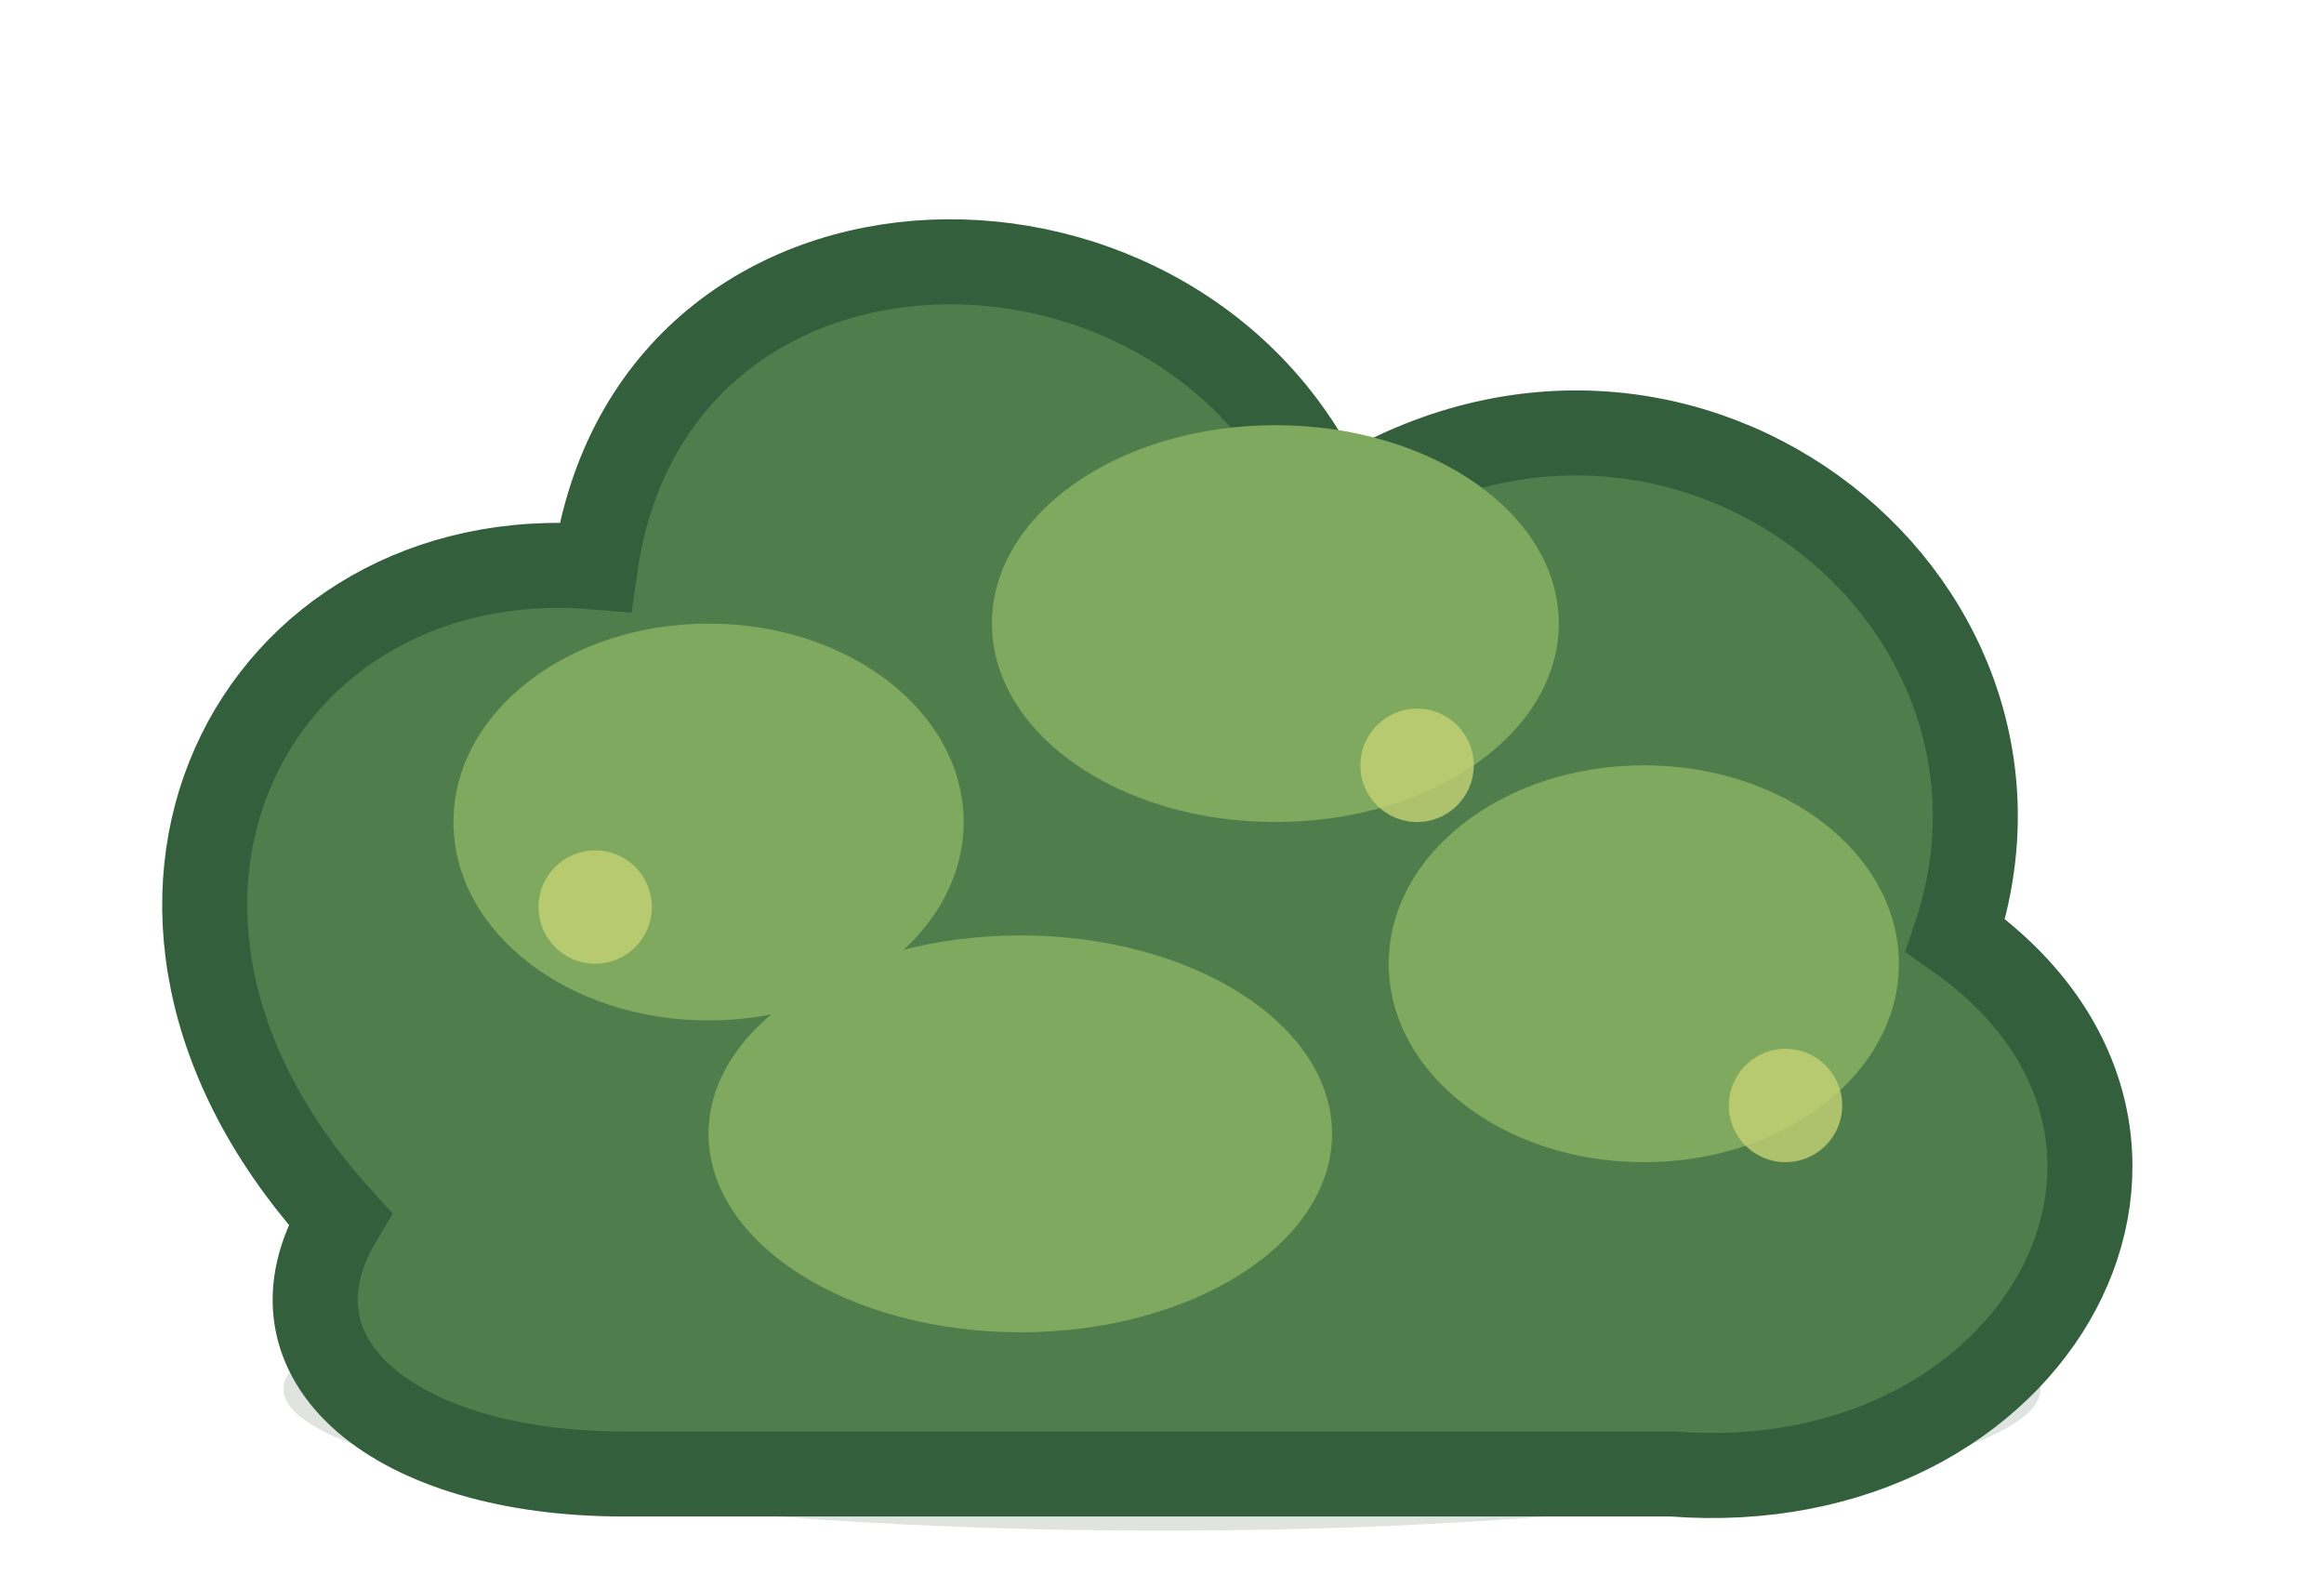
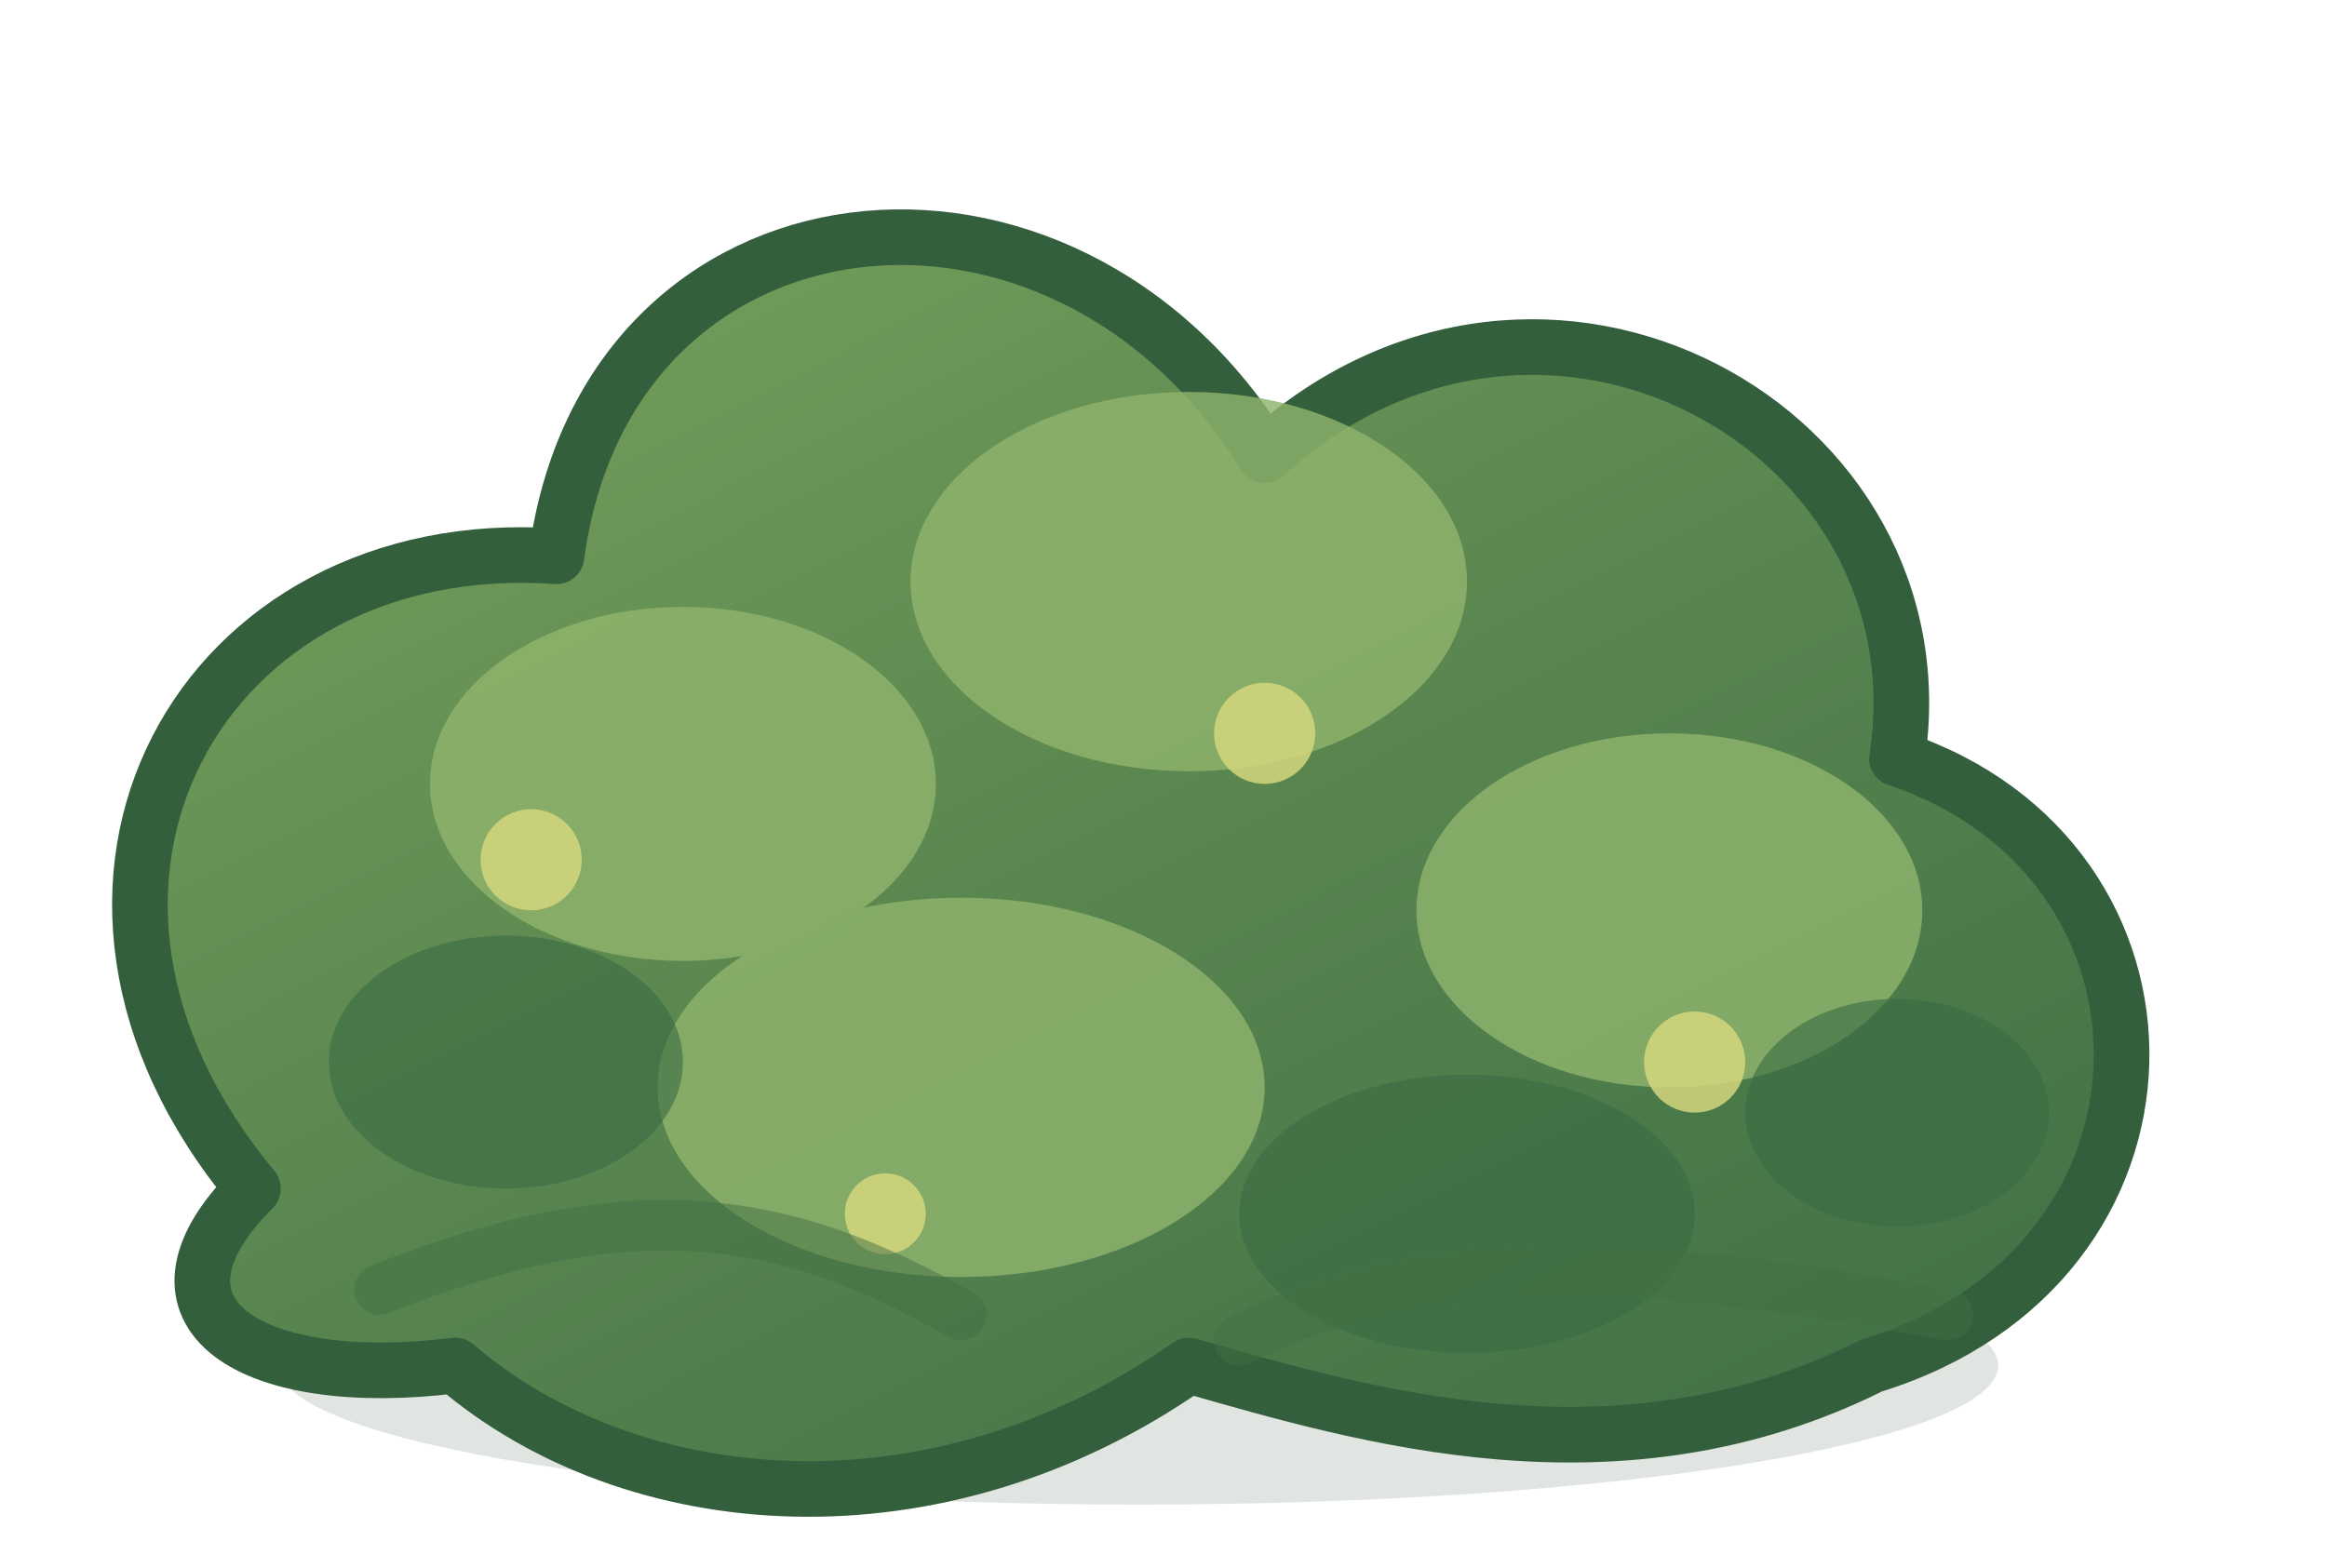
- <svg xmlns="http://www.w3.org/2000/svg" width="82" height="56" viewBox="0 0 82 56">
-   <ellipse cx="41" cy="49" rx="31" ry="5" fill="#345039" opacity=".16" />
-   <path d="M12 43C2 32 9 19 21 20 23 6 42 6 47 18c12-8 26 3 22 15 10 7 3 20-10 19H22c-8 0-13-4-10-9z" fill="#4f7e4c" stroke="#335f3c" stroke-width="3" />
-   <g fill="#7fa95f">
-     <ellipse cx="25" cy="29" rx="9" ry="7" />
-     <ellipse cx="45" cy="22" rx="10" ry="7" />
-     <ellipse cx="58" cy="34" rx="9" ry="7" />
-     <ellipse cx="36" cy="40" rx="11" ry="7" />
+ <svg xmlns="http://www.w3.org/2000/svg" width="92" height="62" viewBox="0 0 92 62">
+   <defs>
+     <linearGradient id="leaf" x1=".1" y1="0" x2=".9" y2="1">
+       <stop stop-color="#76a05b" />
+       <stop offset=".55" stop-color="#56834e" />
+       <stop offset="1" stop-color="#3f7046" />
+     </linearGradient>
+   </defs>
+   <ellipse cx="45" cy="54" rx="34" ry="5.5" fill="#345039" opacity=".15" />
+   <path d="M10 47C0 35 8 21 22 22 24 7 42 5 50 18c11-10 27-1 25 12 12 4 12 20-1 24-10 5-20 2-27 0-10 7-22 6-29 0-8 1-13-2-8-7z" fill="url(#leaf)" stroke="#345f3d" stroke-width="2.2" stroke-linejoin="round" />
+   <g fill="#8fb36d" opacity=".82">
+     <ellipse cx="27" cy="31" rx="10" ry="7" />
+     <ellipse cx="47" cy="23" rx="11" ry="7.5" />
+     <ellipse cx="66" cy="36" rx="10" ry="7" />
+     <ellipse cx="38" cy="43" rx="12" ry="7.5" />
  </g>
-   <g fill="#c6d274" opacity=".8">
-     <circle cx="21" cy="32" r="2" />
-     <circle cx="50" cy="27" r="2" />
-     <circle cx="63" cy="39" r="2" />
+   <g fill="#386b43" opacity=".6">
+     <ellipse cx="20" cy="42" rx="7" ry="5" />
+     <ellipse cx="58" cy="48" rx="9" ry="5.5" />
+     <ellipse cx="75" cy="44" rx="6" ry="4.5" />
  </g>
+   <g fill="#d4d77c" opacity=".84">
+     <circle cx="21" cy="34" r="2" />
+     <circle cx="50" cy="29" r="2" />
+     <circle cx="67" cy="42" r="2" />
+     <circle cx="35" cy="48" r="1.6" />
+   </g>
+   <path d="M15 51c10-4 16-3 23 1m11 1c8-4 17-3 28-1" fill="none" stroke="#416f43" stroke-width="2" opacity=".5" stroke-linecap="round" />
</svg>
